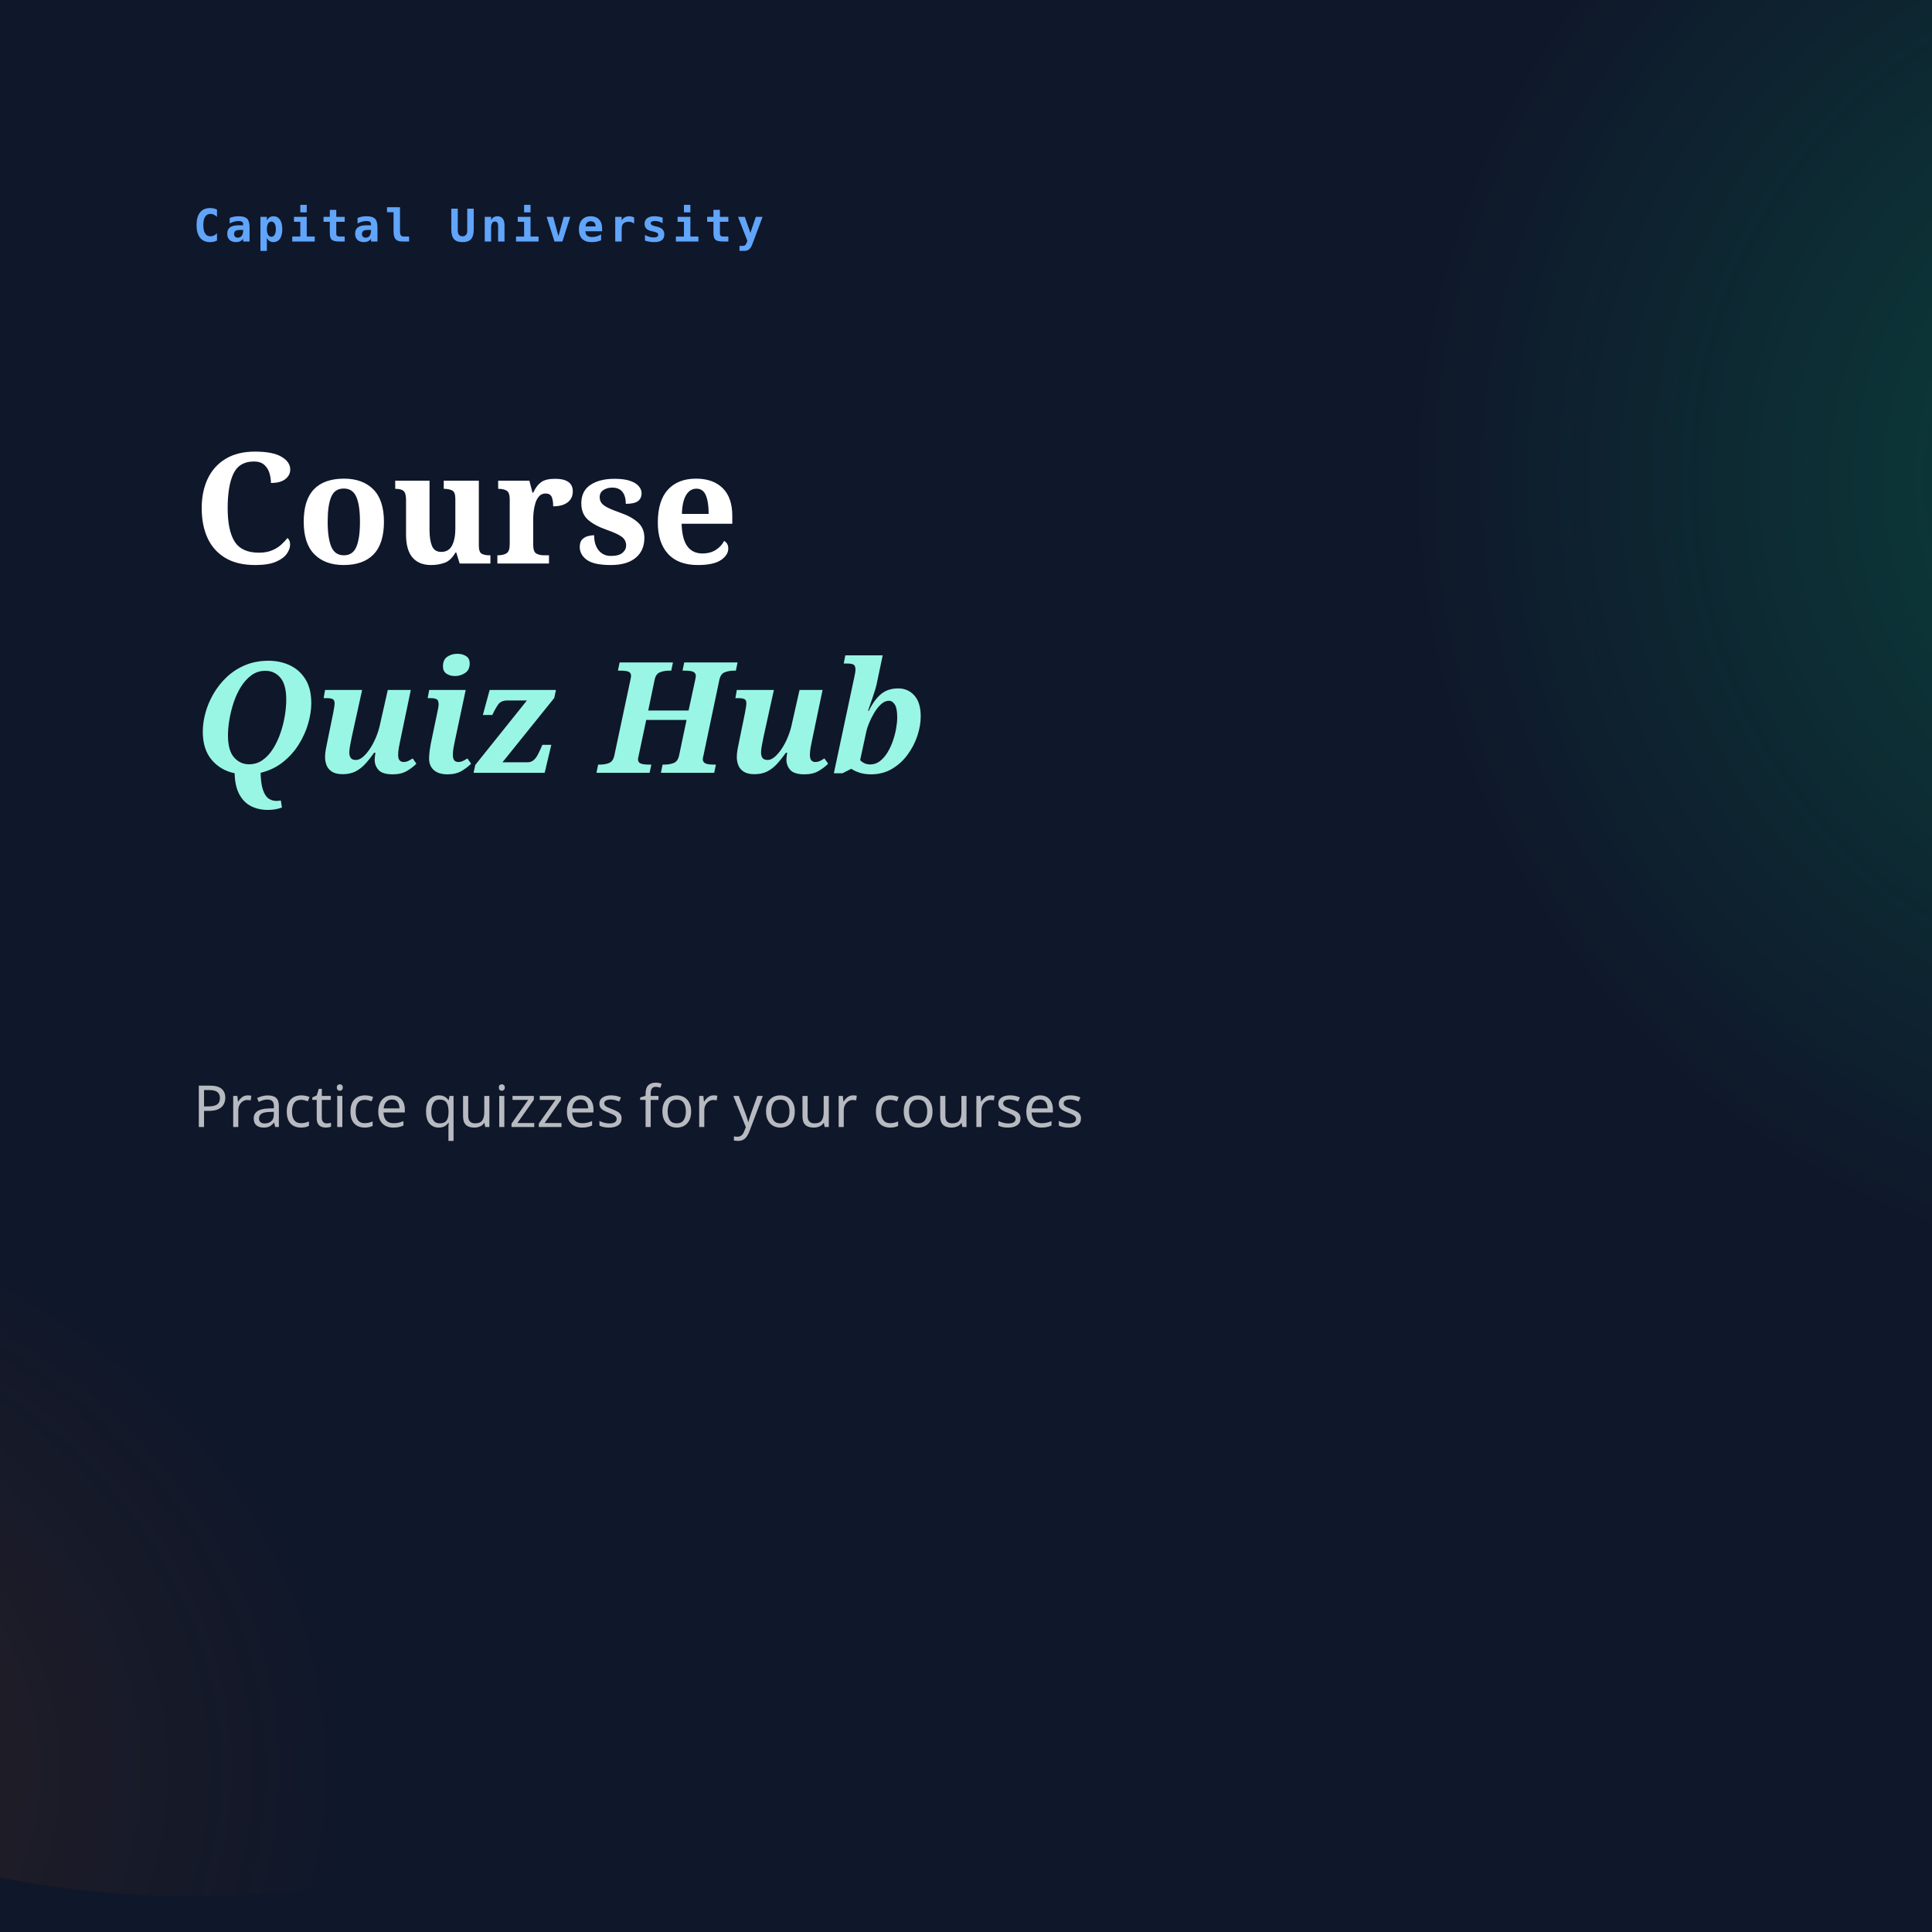
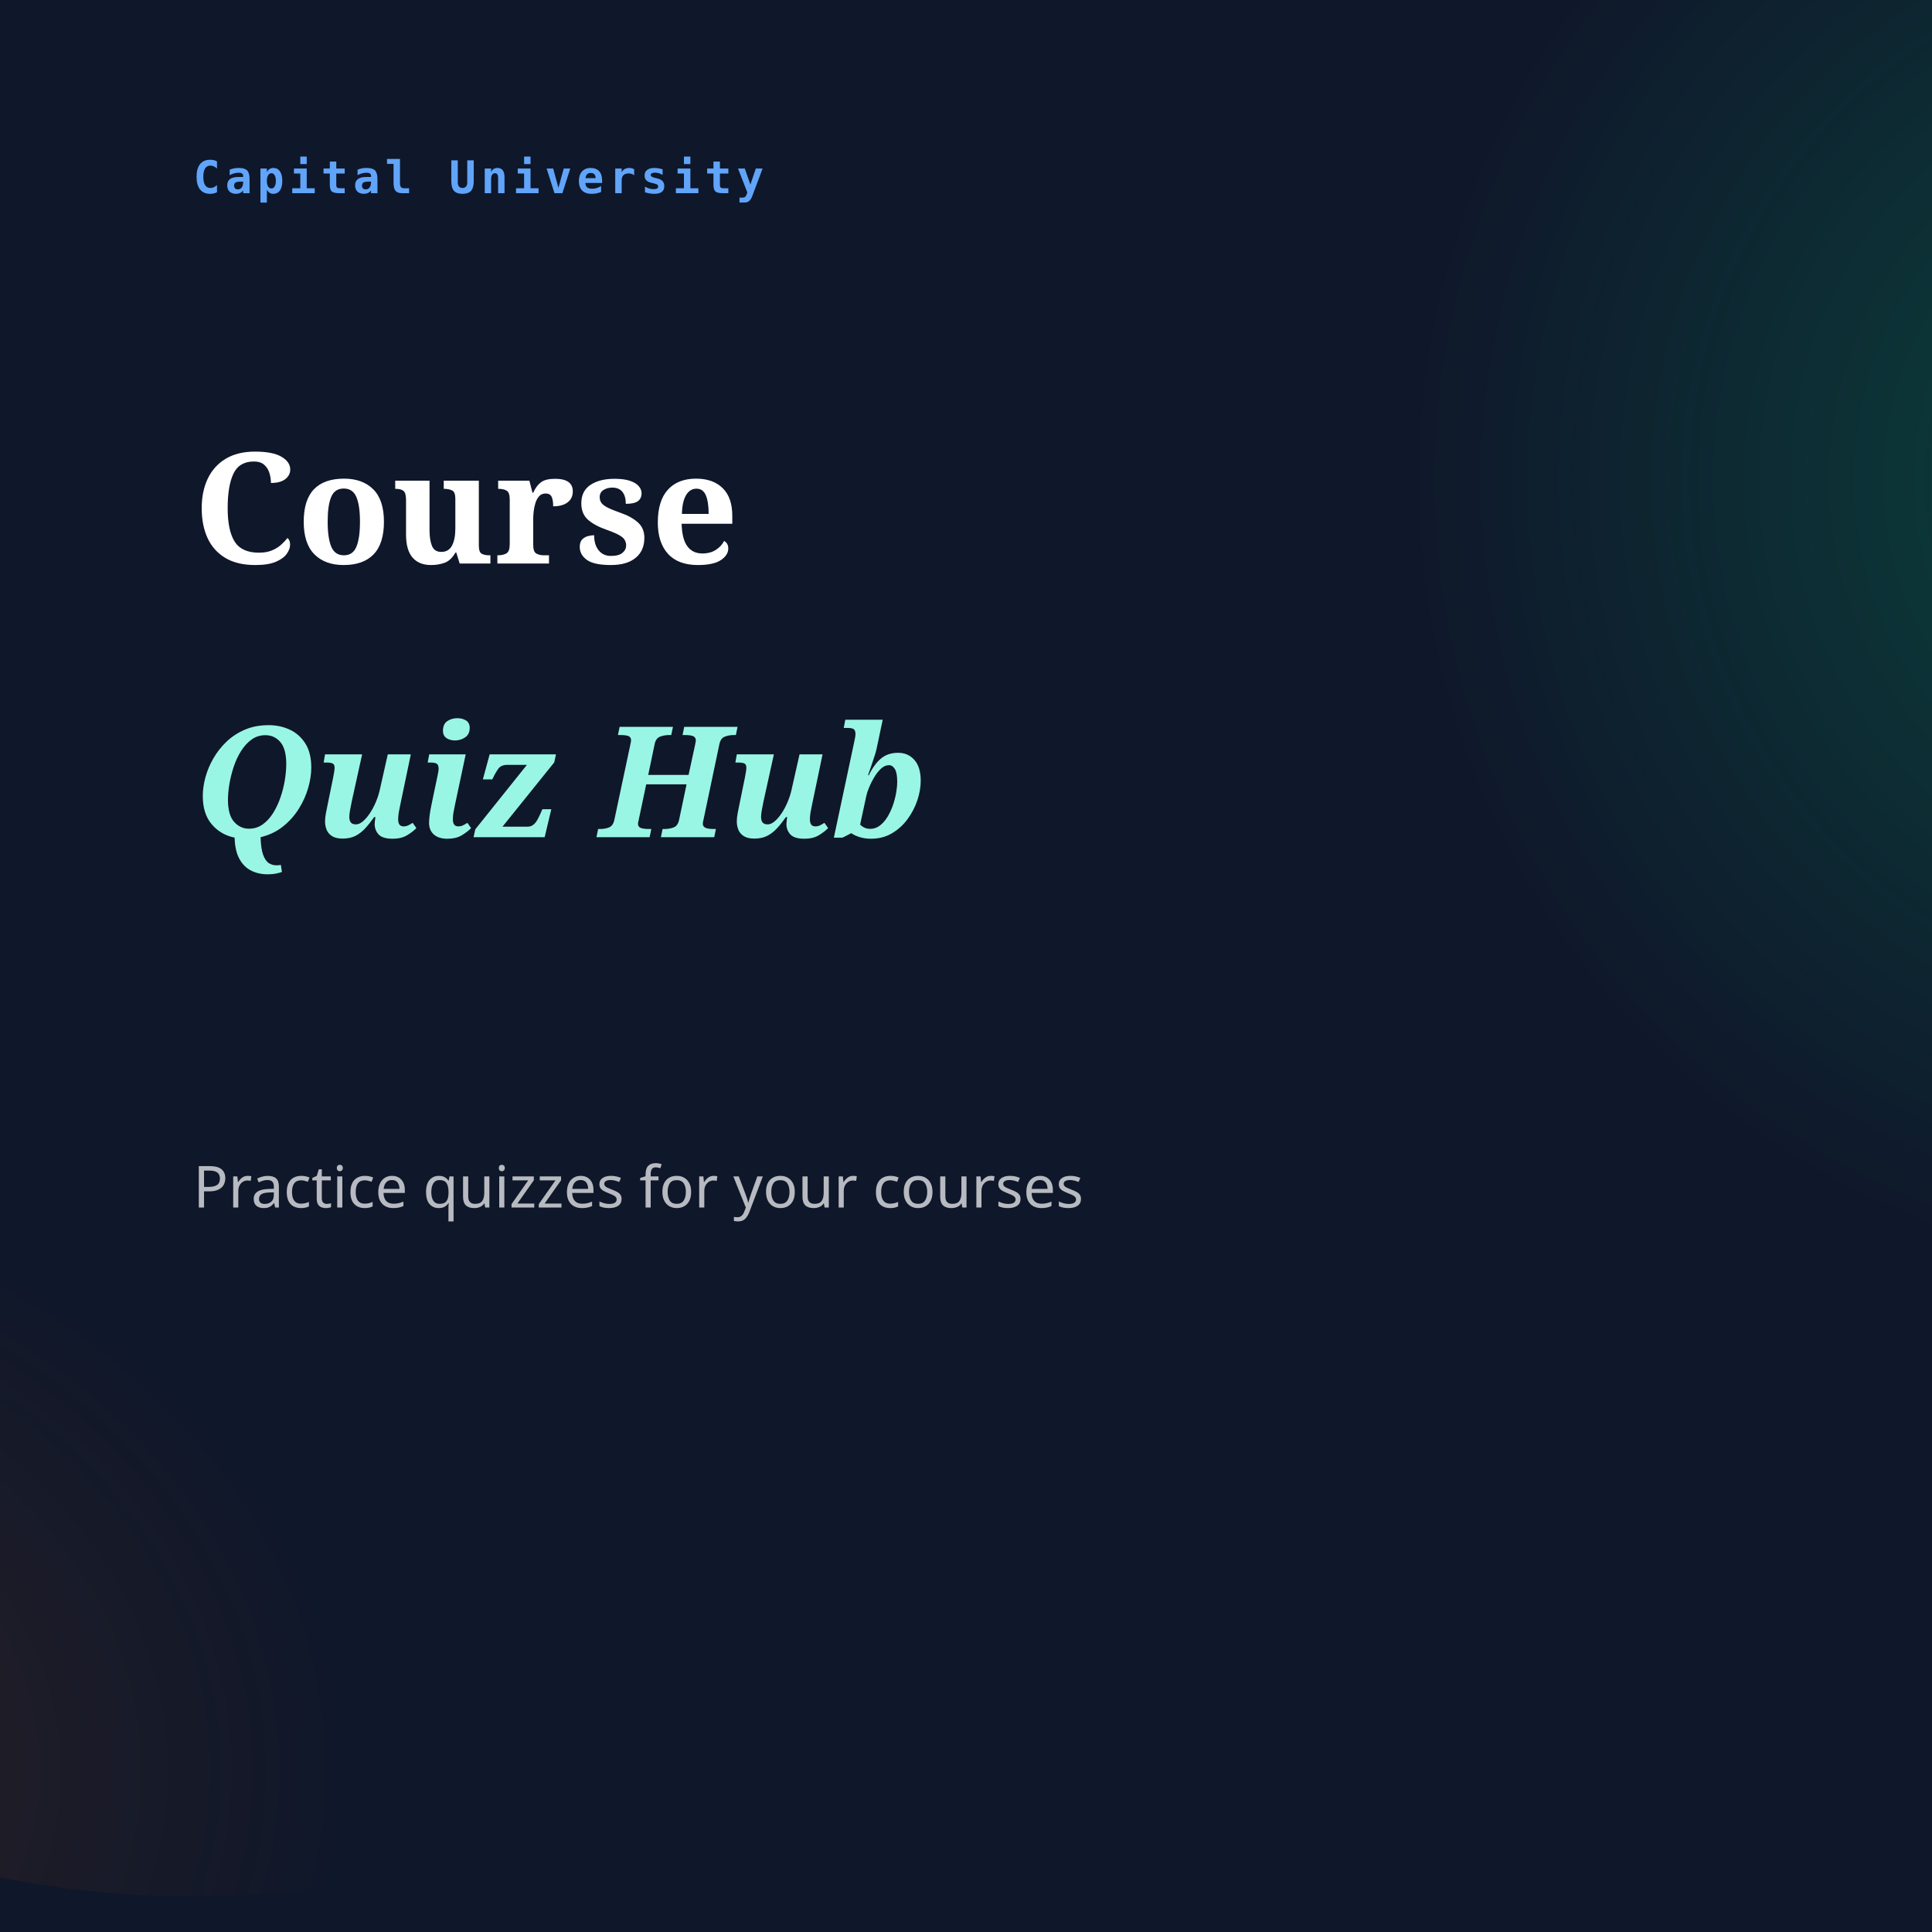
<svg xmlns="http://www.w3.org/2000/svg" width="1200" height="1200">
  <defs>
    <radialGradient id="rad1" cx="85%" cy="40%">
      <stop offset="0%" style="stop-color:rgba(0,176,110,0.3);stop-opacity:1" />
      <stop offset="100%" style="stop-color:rgba(0,176,110,0);stop-opacity:1" />
    </radialGradient>
    <radialGradient id="rad2" cx="10%" cy="90%">
      <stop offset="0%" style="stop-color:rgba(180,83,9,0.2);stop-opacity:1" />
      <stop offset="100%" style="stop-color:rgba(180,83,9,0);stop-opacity:1" />
    </radialGradient>
  </defs>
  <rect width="1200" height="1200" fill="#0f172a" />
  <ellipse cx="1020" cy="400" rx="510" ry="504" fill="url(#rad1)" />
  <ellipse cx="120" cy="800" rx="480" ry="378" fill="url(#rad2)" />
-   <text x="120" y="150" font-family="monospace" font-size="28" font-weight="600" letter-spacing="3" fill="#60a5fa" text-transform="uppercase">Capital University</text>
+   <text x="120" y="120" font-family="monospace" font-size="28" font-weight="600" letter-spacing="3" fill="#60a5fa" text-transform="uppercase">Capital University</text>
  <text x="120" y="350" font-family="serif" font-size="96" font-weight="600" fill="white">Course</text>
-   <text x="120" y="480" font-family="serif" font-size="96" font-weight="600" fill="#99f6e4" font-style="italic">Quiz Hub</text>
-   <text x="120" y="700" font-family="sans-serif" font-size="36" fill="rgba(255,255,255,0.7)">Practice quizzes for your courses</text>
+   <text x="120" y="520" font-family="serif" font-size="96" font-weight="600" fill="#99f6e4" font-style="italic">Quiz Hub</text>
+   <text x="120" y="750" font-family="sans-serif" font-size="36" fill="rgba(255,255,255,0.7)">Practice quizzes for your courses</text>
</svg>
